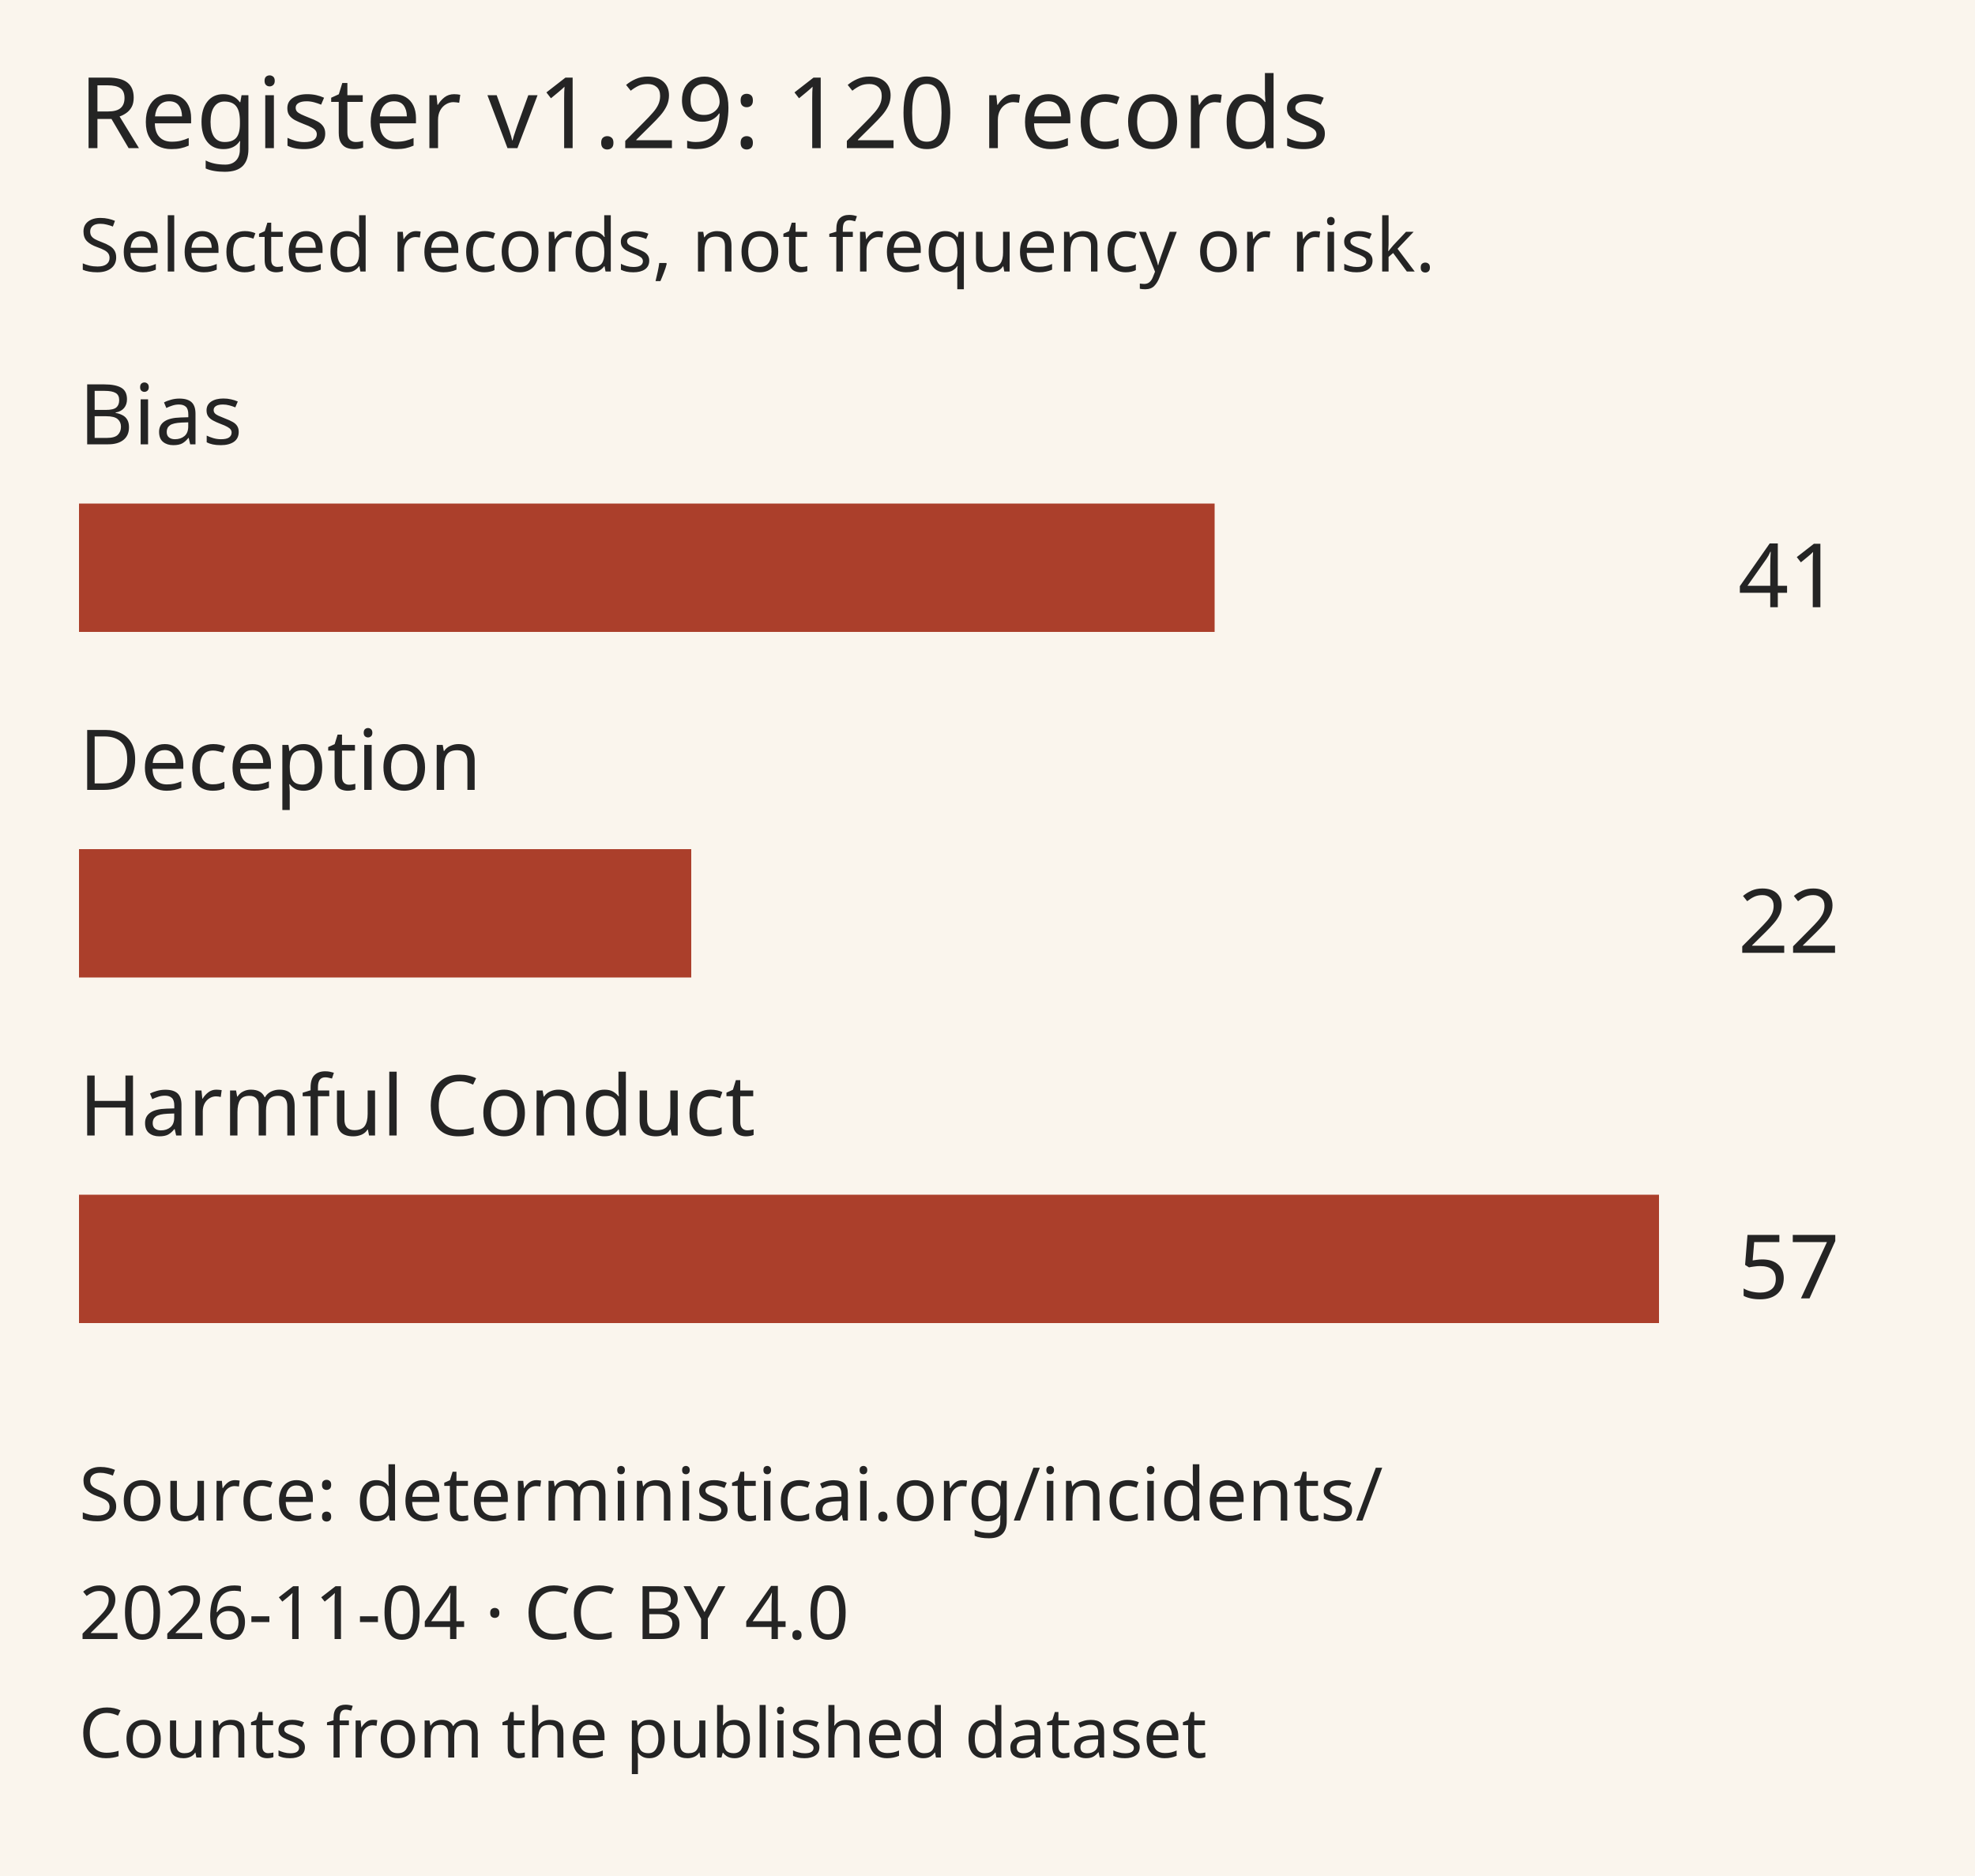
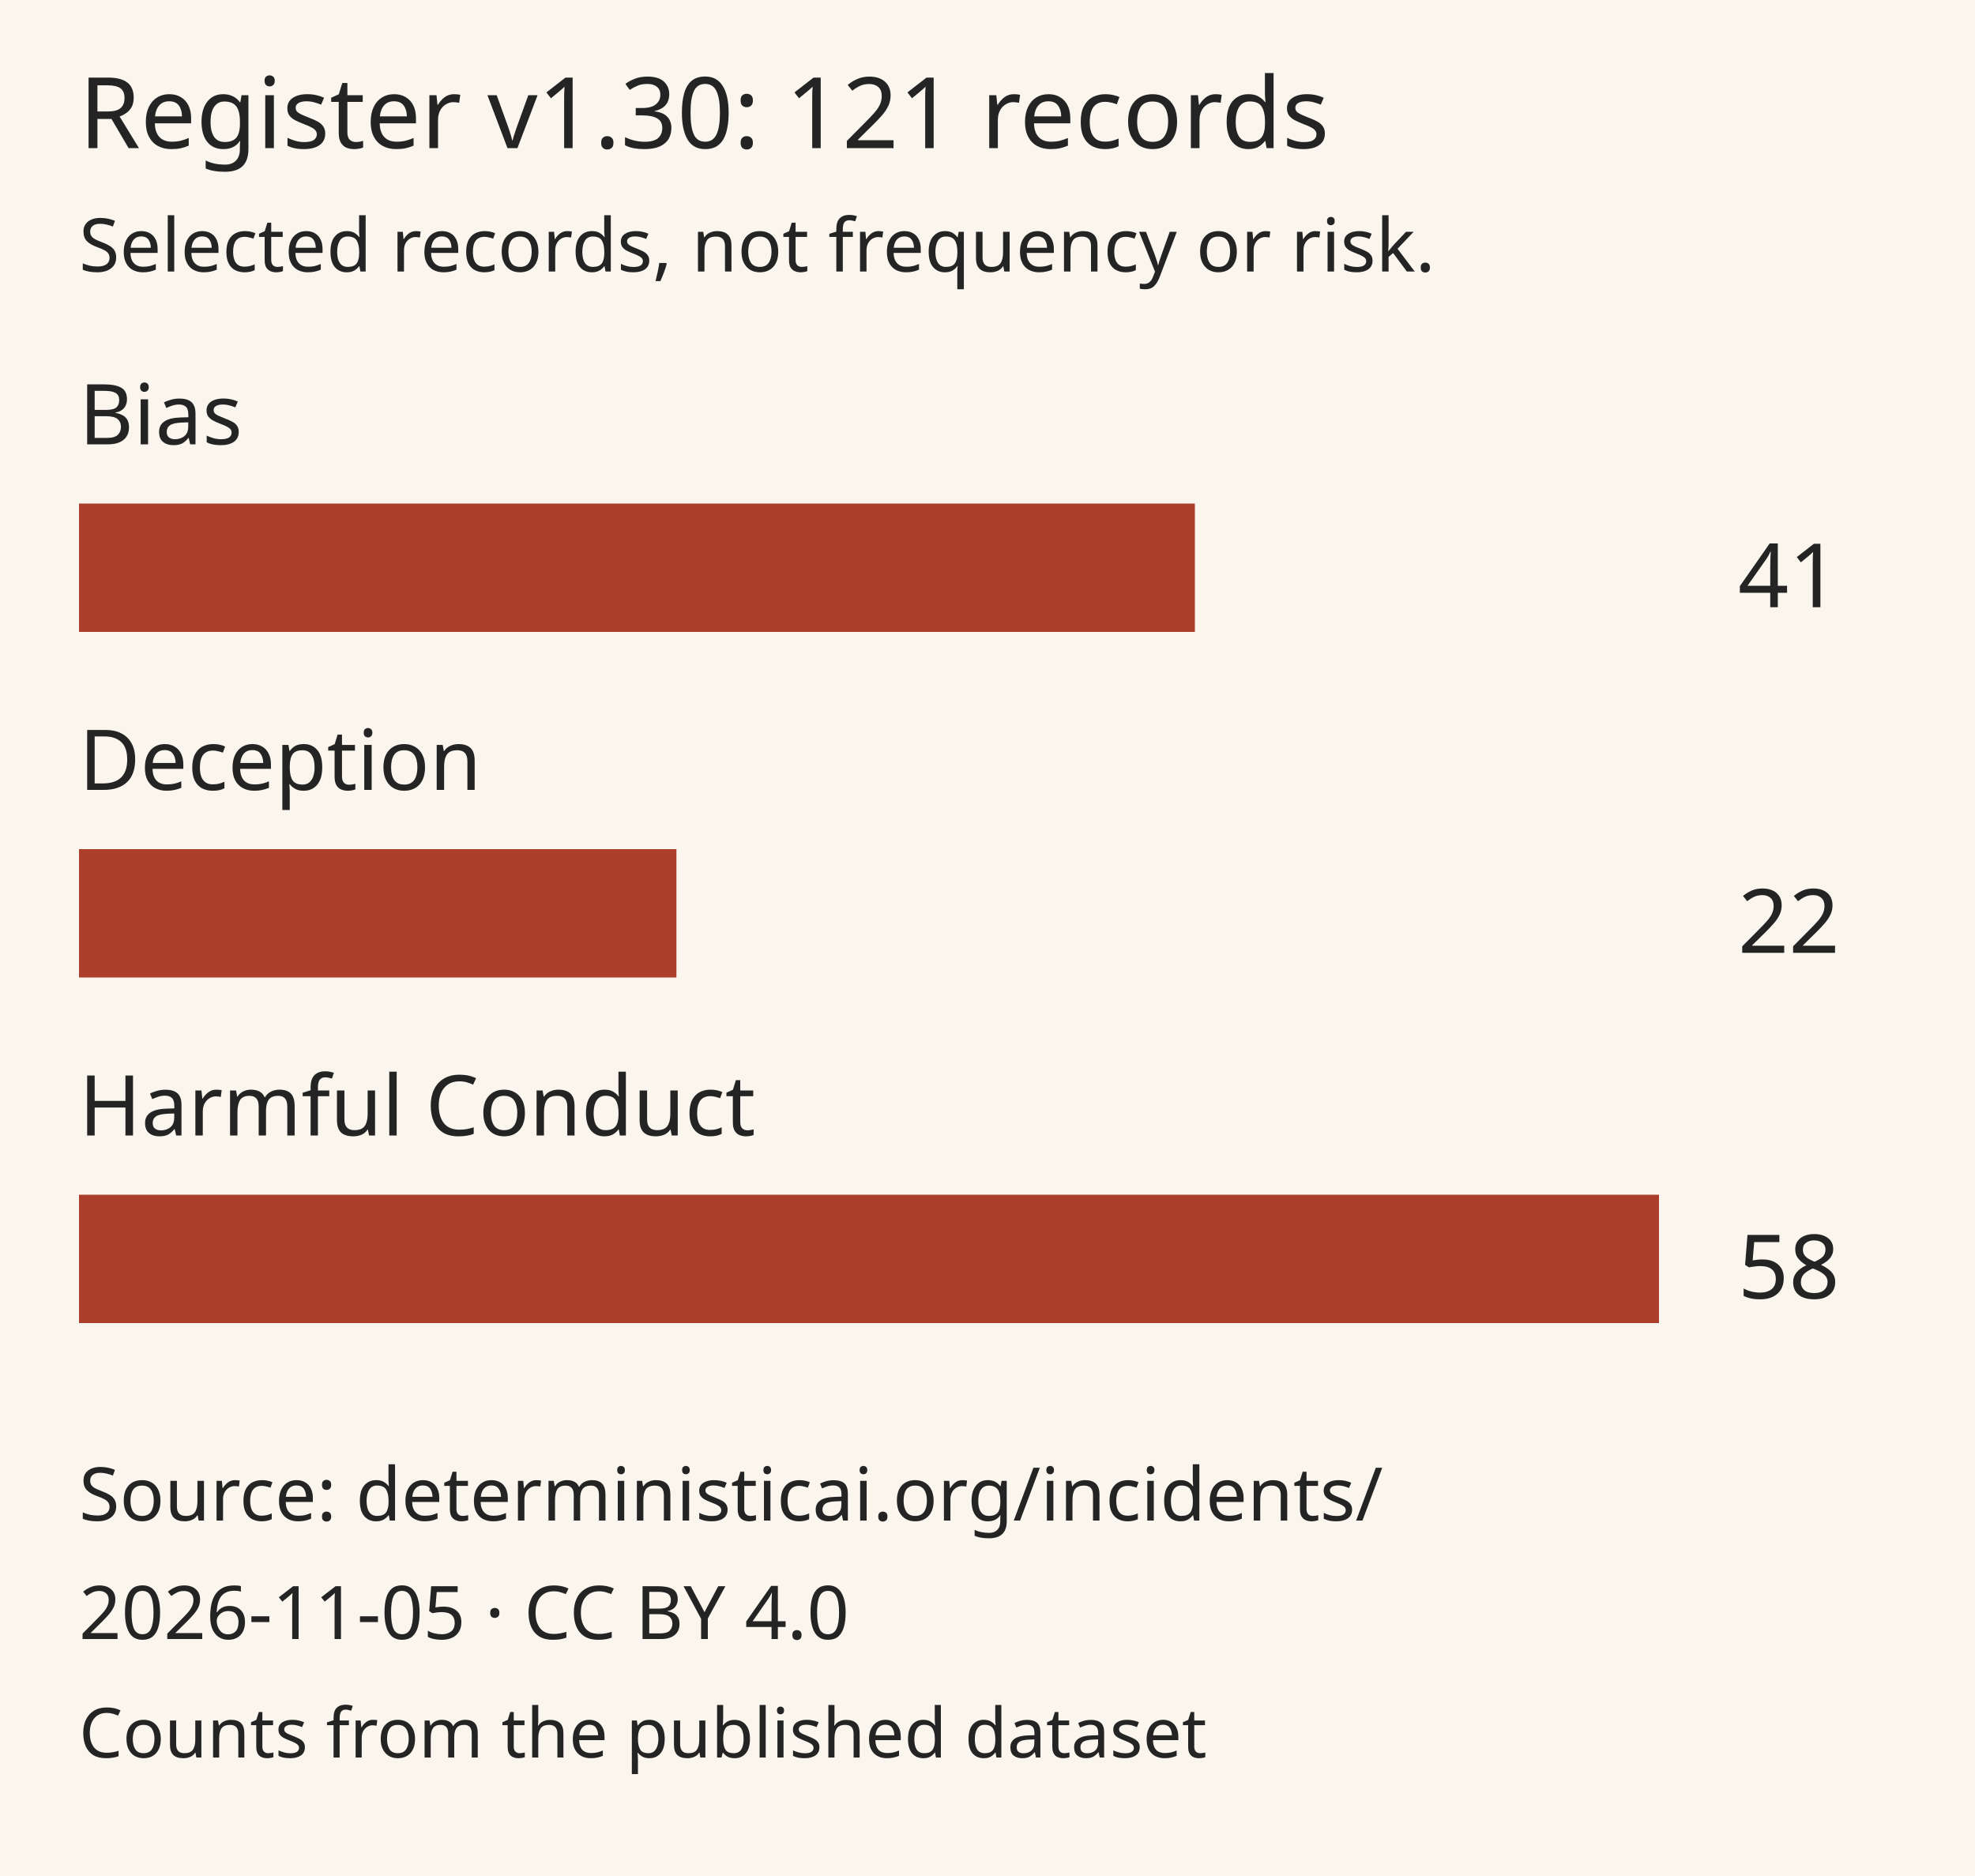
<svg xmlns="http://www.w3.org/2000/svg" viewBox="0 0 400 380">
  <rect width="400" height="380" fill="#faf5ed" />
  <g font-family="sans-serif" fill="#242424">
-     <text x="16" y="30" font-size="20">Register v1.29: 120 records</text>
+     <text x="16" y="30" font-size="20">Register v1.30: 121 records</text>
    <text x="16" y="55" font-size="15">Selected records, not frequency or risk.</text>
    <text x="16" y="90" font-size="17">Bias</text>
-     <rect x="16" y="102" width="230" height="26" fill="#ab3f2b" />
+     <rect x="16" y="102" width="226" height="26" fill="#ab3f2b" />
    <text x="352" y="123" font-size="18">41</text>
    <text x="16" y="160" font-size="17">Deception</text>
-     <rect x="16" y="172" width="124" height="26" fill="#ab3f2b" />
+     <rect x="16" y="172" width="121" height="26" fill="#ab3f2b" />
    <text x="352" y="193" font-size="18">22</text>
    <text x="16" y="230" font-size="17">Harmful Conduct</text>
    <rect x="16" y="242" width="320" height="26" fill="#ab3f2b" />
-     <text x="352" y="263" font-size="18">57</text>
+     <text x="352" y="263" font-size="18">58</text>
    <text x="16" y="308" font-size="15">Source: deterministicai.org/incidents/</text>
-     <text x="16" y="332" font-size="15">2026-11-04 · CC BY 4.0</text>
+     <text x="16" y="332" font-size="15">2026-11-05 · CC BY 4.0</text>
    <text x="16" y="356" font-size="14">Counts from the published dataset</text>
  </g>
</svg>
